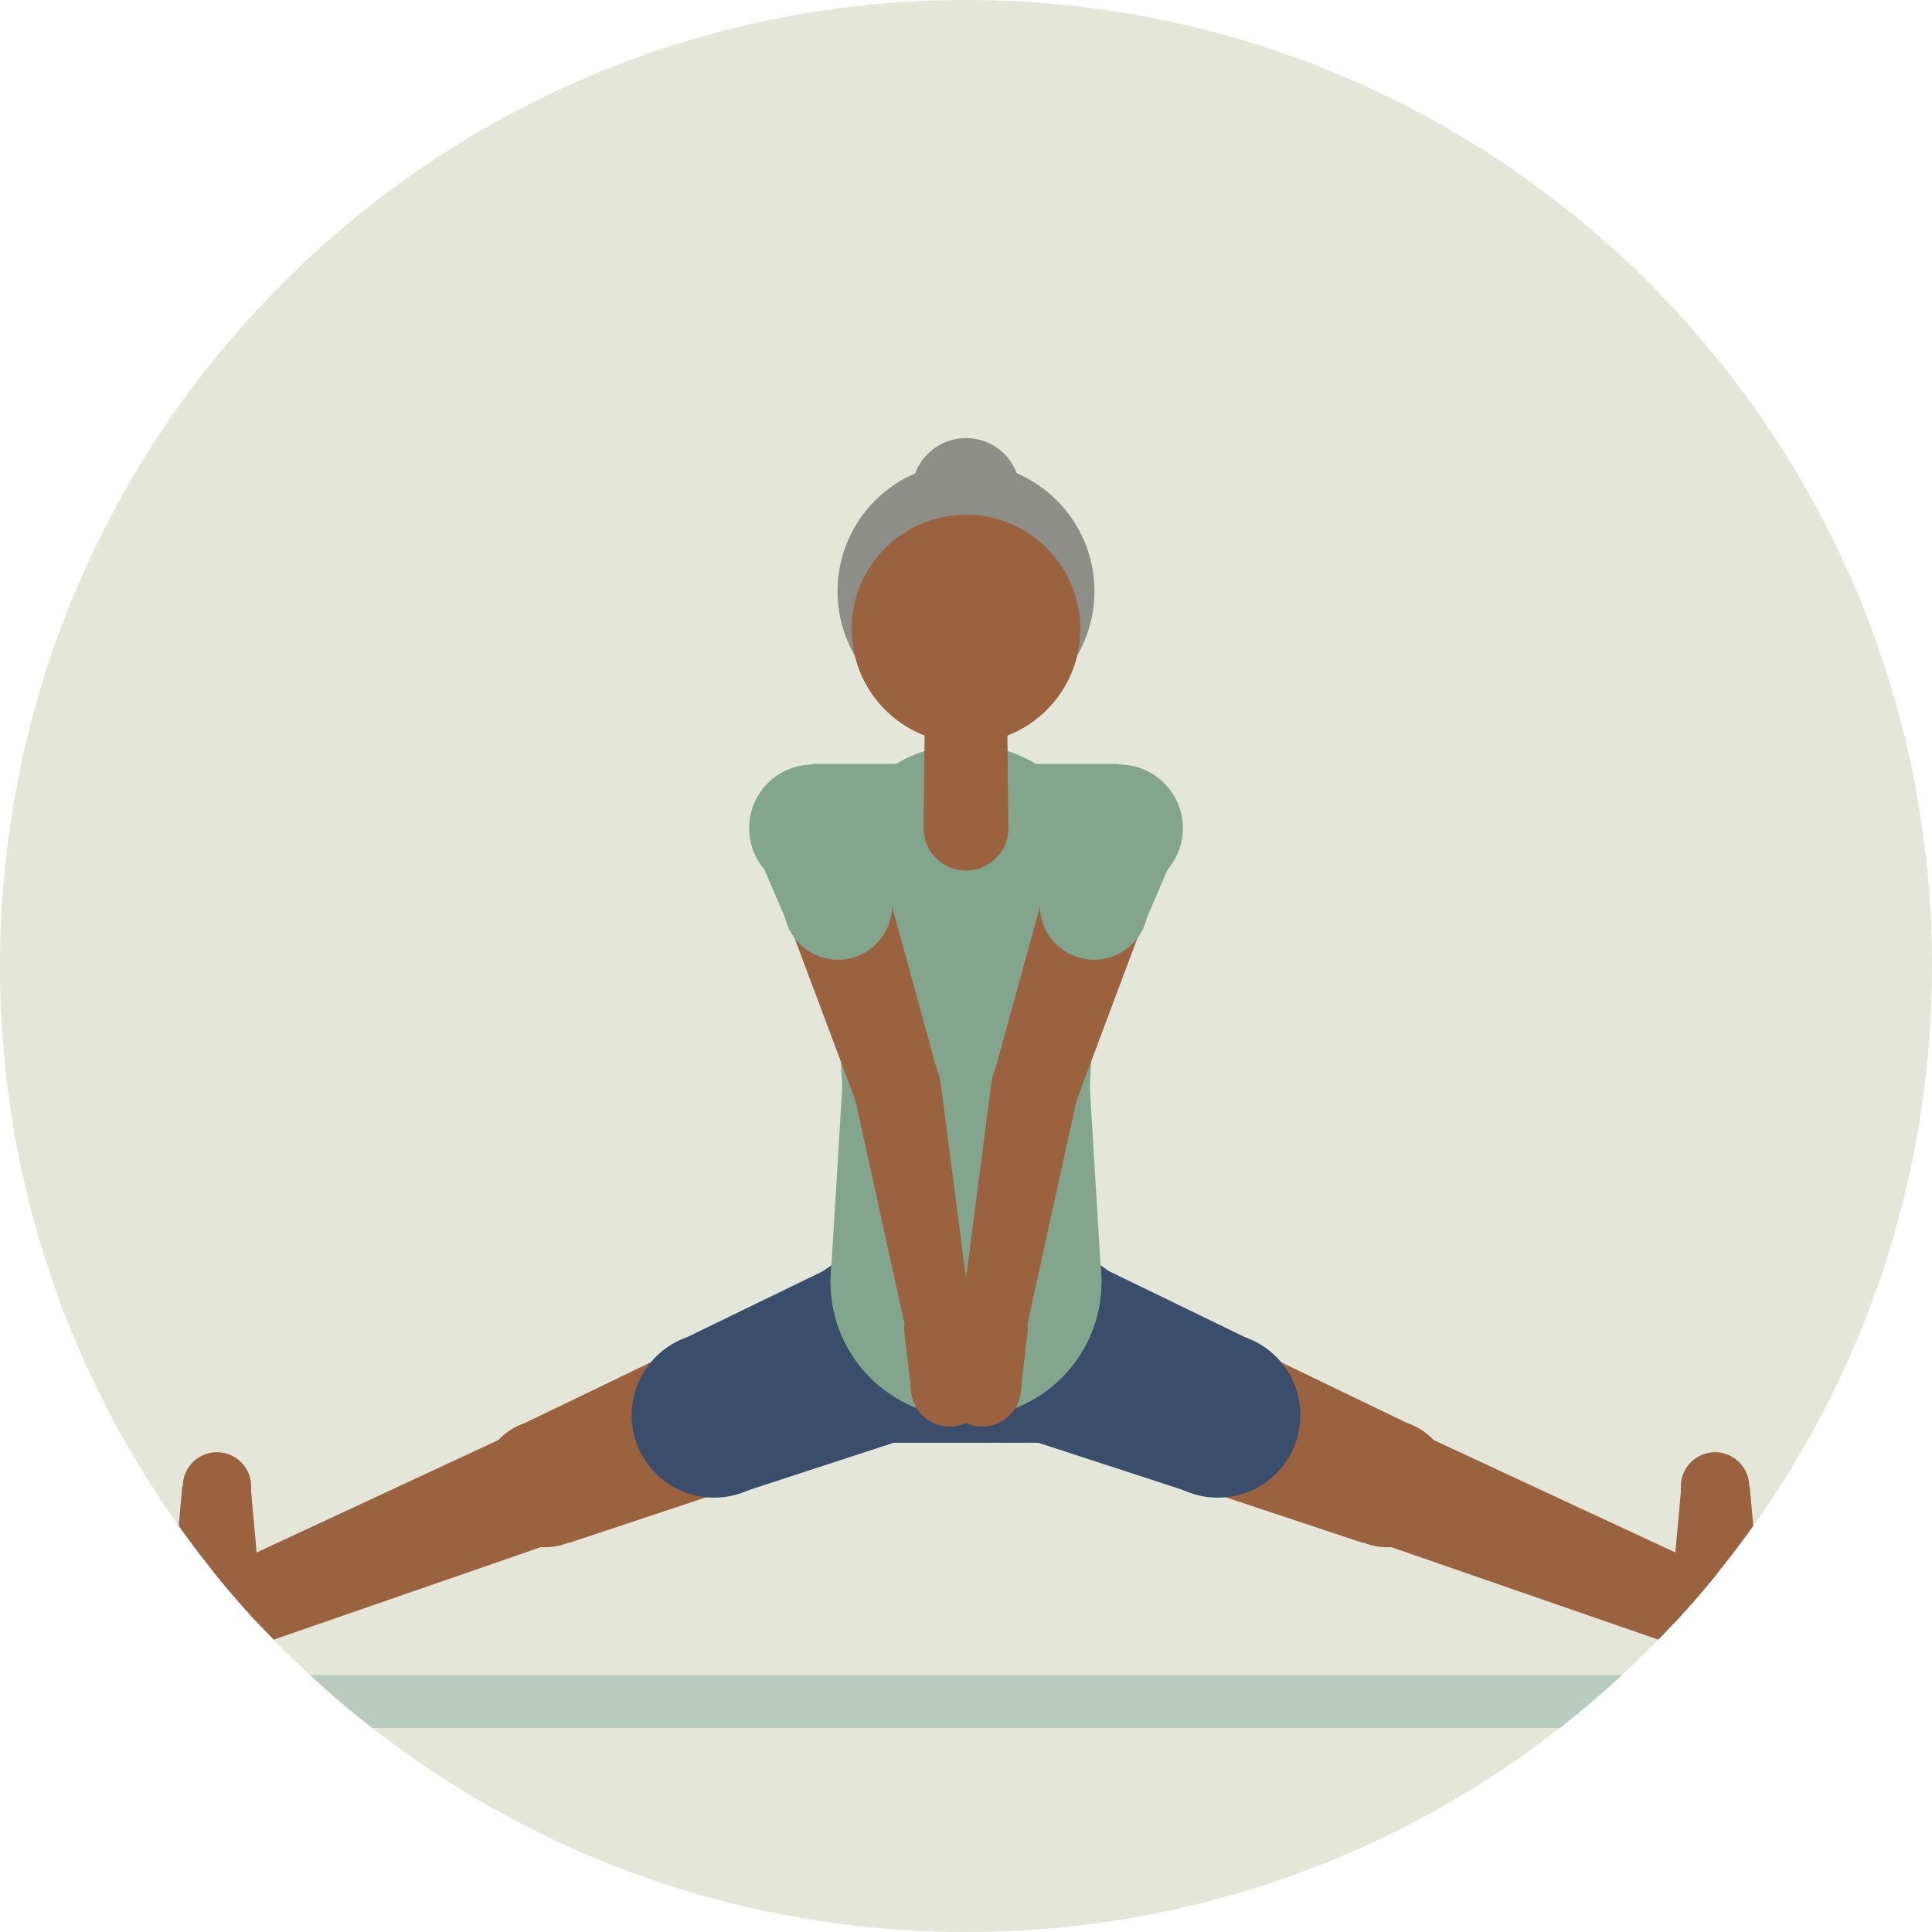
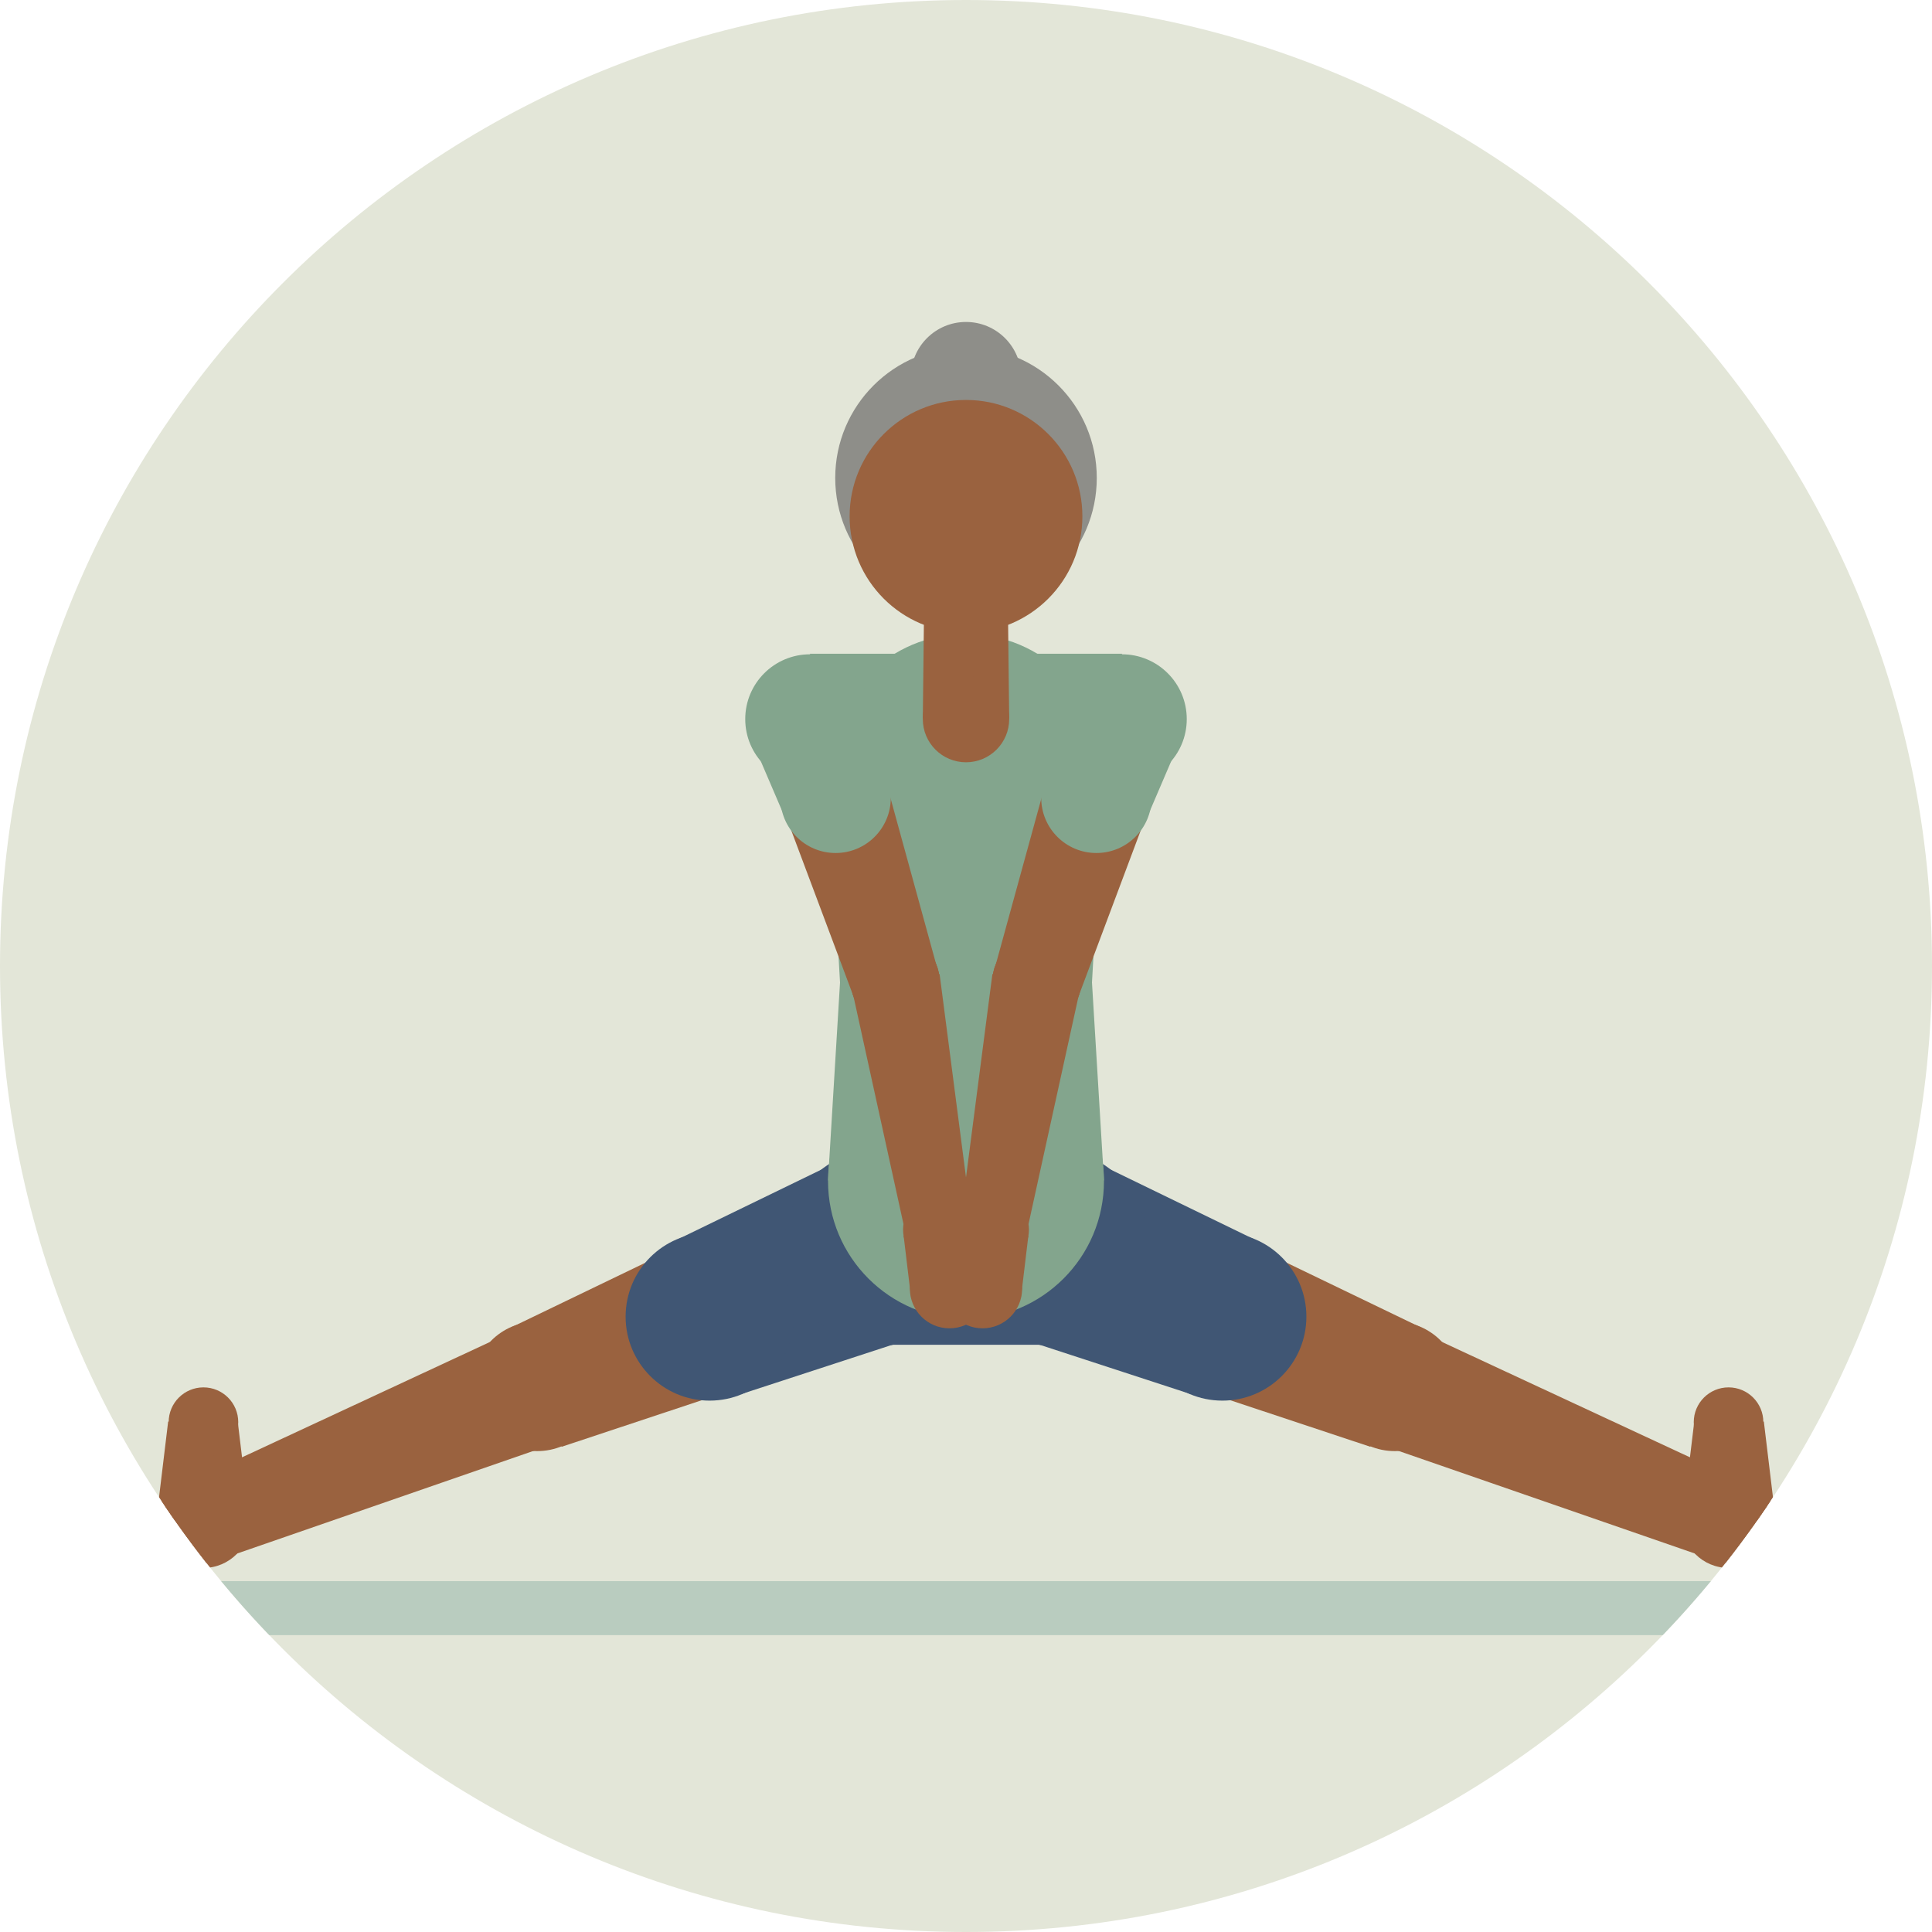
<svg xmlns="http://www.w3.org/2000/svg" viewBox="0 0 200 200" width="400" height="400" role="img" aria-label="Seated figure facing forward with legs wide apart and hands on the floor in front.">
  <circle cx="100" cy="100" r="100" fill="#E3E6D8" />
  <clipPath id="cvwqdw1">
    <circle cx="100" cy="100" r="100" />
  </clipPath>
  <g clip-path="url(#cvwqdw1)">
-     <g transform="translate(100.0 174.0) scale(1.220)">
+     <g transform="translate(100.0 164.3) scale(1.242)">
      <rect x="-79.058" y="-0.5" width="158.116" height="4.5" rx="2.2" fill="#B9CCBF" />
      <g>
        <g fill="#9A623F">
          <path d="M-37.6 -21.4 L-64.9 -8.7 L-62.2 -2.3 L-33.9 -12.1Z" />
          <circle cx="-35.743" cy="-16.738" r="5" />
          <circle cx="-63.558" cy="-5.5" r="3.5" />
        </g>
        <g fill="#9A623F">
          <path d="M-9.8 -35.2 L-37.8 -21.7 L-33.7 -11.7 L-4.2 -21.5Z" />
          <circle cx="-7" cy="-28.351" r="7.4" />
          <circle cx="-35.743" cy="-16.738" r="5.4" />
        </g>
-         <g fill="#3A4E6B">
+         <g fill="#405674">
          <path d="M-10.0 -35.8 L-24.0 -29.0 L-18.7 -16.1 L-4.0 -20.9Z" />
          <circle cx="-7" cy="-28.351" r="8" />
          <circle cx="-21.371" cy="-22.545" r="7" />
        </g>
        <g fill="#9A623F">
-           <path d="M-59.7 -5.5 L-60.7 -16.5 L-66.5 -16.5 L-67.5 -5.5Z" />
+           <path d="M-59.7 -5.5 L-60.7 -13.8 L-66.5 -13.8 L-67.5 -5.5Z" />
          <circle cx="-63.558" cy="-5.5" r="3.9" />
-           <circle cx="-63.558" cy="-16.5" r="2.9" />
+           <circle cx="-63.558" cy="-13.75" r="2.9" />
        </g>
      </g>
      <g>
        <g fill="#9A623F">
          <path d="M33.9 -12.1 L62.2 -2.3 L64.9 -8.7 L37.6 -21.4Z" />
          <circle cx="35.743" cy="-16.738" r="5" />
          <circle cx="63.558" cy="-5.5" r="3.5" />
        </g>
        <g fill="#9A623F">
          <path d="M4.2 -21.5 L33.7 -11.7 L37.8 -21.7 L9.8 -35.2Z" />
          <circle cx="7" cy="-28.351" r="7.4" />
          <circle cx="35.743" cy="-16.738" r="5.4" />
        </g>
-         <g fill="#3A4E6B">
+         <g fill="#405674">
          <path d="M4.0 -20.9 L18.7 -16.1 L24.0 -29.0 L10.0 -35.8Z" />
          <circle cx="7" cy="-28.351" r="8" />
          <circle cx="21.371" cy="-22.545" r="7" />
        </g>
        <g fill="#9A623F">
-           <path d="M67.5 -5.5 L66.5 -16.5 L60.7 -16.5 L59.7 -5.5Z" />
+           <path d="M67.5 -5.5 L66.5 -13.8 L60.7 -13.8 L59.7 -5.5Z" />
          <circle cx="63.558" cy="-5.5" r="3.9" />
-           <circle cx="63.558" cy="-16.5" r="2.9" />
+           <circle cx="63.558" cy="-13.75" r="2.9" />
        </g>
      </g>
      <g>
-         <g fill="#3A4E6B">
+         <g fill="#405674">
          <path d="M-7.0 -20.2 L7.0 -20.2 L7.0 -36.6 L-7.0 -36.6Z" />
          <circle cx="-7" cy="-28.351" r="8.2" />
          <circle cx="7" cy="-28.351" r="8.2" />
        </g>
        <g fill="#83A58D">
          <path d="M11.5 -33.9 L10.5 -50.4 L-10.5 -50.4 L-11.5 -33.9Z" />
          <circle cx="3.3677786976552215e-16" cy="-33.851" r="11.5" />
          <circle cx="1.3471114790620886e-15" cy="-50.351" r="10.5" />
        </g>
        <g fill="#83A58D">
          <path d="M10.5 -50.4 L11.5 -68.0 L-11.5 -68.0 L-10.5 -50.4Z" />
          <circle cx="1.3471114790620886e-15" cy="-50.351" r="10.5" />
          <circle cx="2.4248006623117594e-15" cy="-67.951" r="11.5" />
        </g>
        <g fill="#83A58D">
          <path d="M-13.0 -67.0 L13.0 -67.0 L13.0 -77.8 L-13.0 -77.8Z" />
          <circle cx="-13" cy="-72.351" r="5.4" />
          <circle cx="13" cy="-72.351" r="5.4" />
        </g>
      </g>
      <g>
        <g fill="#9A623F">
          <path d="M-17.5 -70.9 L-9.4 -49.3 L-2.4 -51.6 L-8.5 -73.8Z" />
          <circle cx="-13" cy="-72.351" r="4.7" />
          <circle cx="-5.893" cy="-50.477" r="3.7" />
        </g>
        <g fill="#83A58D">
          <path d="M-17.9 -70.7 L-15.2 -64.4 L-6.5 -67.2 L-8.1 -74.0Z" />
          <circle cx="-13" cy="-72.351" r="5.2" />
          <circle cx="-10.868" cy="-65.789" r="4.6" />
        </g>
        <g fill="#9A623F">
          <path d="M-9.5 -49.8 L-5.0 -29.3 L0.5 -30.3 L-2.2 -51.1Z" />
          <circle cx="-5.893" cy="-50.477" r="3.7" />
          <circle cx="-2.246" cy="-29.796" r="2.8" />
        </g>
        <g fill="#9A623F">
          <path d="M-5.2 -29.3 L-4.6 -24.3 L1.9 -25.4 L0.7 -30.3Z" />
          <circle cx="-2.246" cy="-29.796" r="3" />
          <circle cx="-1.378" cy="-24.872" r="3.3" />
        </g>
      </g>
      <g>
        <g fill="#9A623F">
          <path d="M8.5 -73.8 L2.4 -51.6 L9.4 -49.3 L17.5 -70.9Z" />
          <circle cx="13" cy="-72.351" r="4.7" />
          <circle cx="5.893" cy="-50.477" r="3.7" />
        </g>
        <g fill="#83A58D">
          <path d="M8.1 -74.0 L6.5 -67.2 L15.2 -64.4 L17.9 -70.7Z" />
          <circle cx="13" cy="-72.351" r="5.2" />
          <circle cx="10.868" cy="-65.789" r="4.6" />
        </g>
        <g fill="#9A623F">
          <path d="M2.2 -51.1 L-0.5 -30.3 L5.0 -29.3 L9.5 -49.8Z" />
          <circle cx="5.893" cy="-50.477" r="3.7" />
          <circle cx="2.246" cy="-29.796" r="2.8" />
        </g>
        <g fill="#9A623F">
          <path d="M-0.7 -30.3 L-1.9 -25.4 L4.6 -24.3 L5.2 -29.3Z" />
          <circle cx="2.246" cy="-29.796" r="3" />
          <circle cx="1.378" cy="-24.872" r="3.3" />
        </g>
      </g>
      <g>
        <g fill="#9A623F">
          <path d="M3.6 -72.4 L3.4 -89.9 L-3.4 -89.9 L-3.6 -72.4Z" />
          <circle cx="2.6942229581241772e-15" cy="-72.351" r="3.6" />
          <circle cx="3.765788907378111e-15" cy="-89.851" r="3.4" />
        </g>
        <circle cx="4.4393446469091554e-15" cy="-100.851" r="4.6" fill="#8E8E89" />
        <circle cx="3.924992991267267e-15" cy="-92.451" r="10.9" fill="#8E8E89" />
        <circle cx="3.7290495034036905e-15" cy="-89.251" r="9.7" fill="#9A623F" />
      </g>
    </g>
  </g>
</svg>
